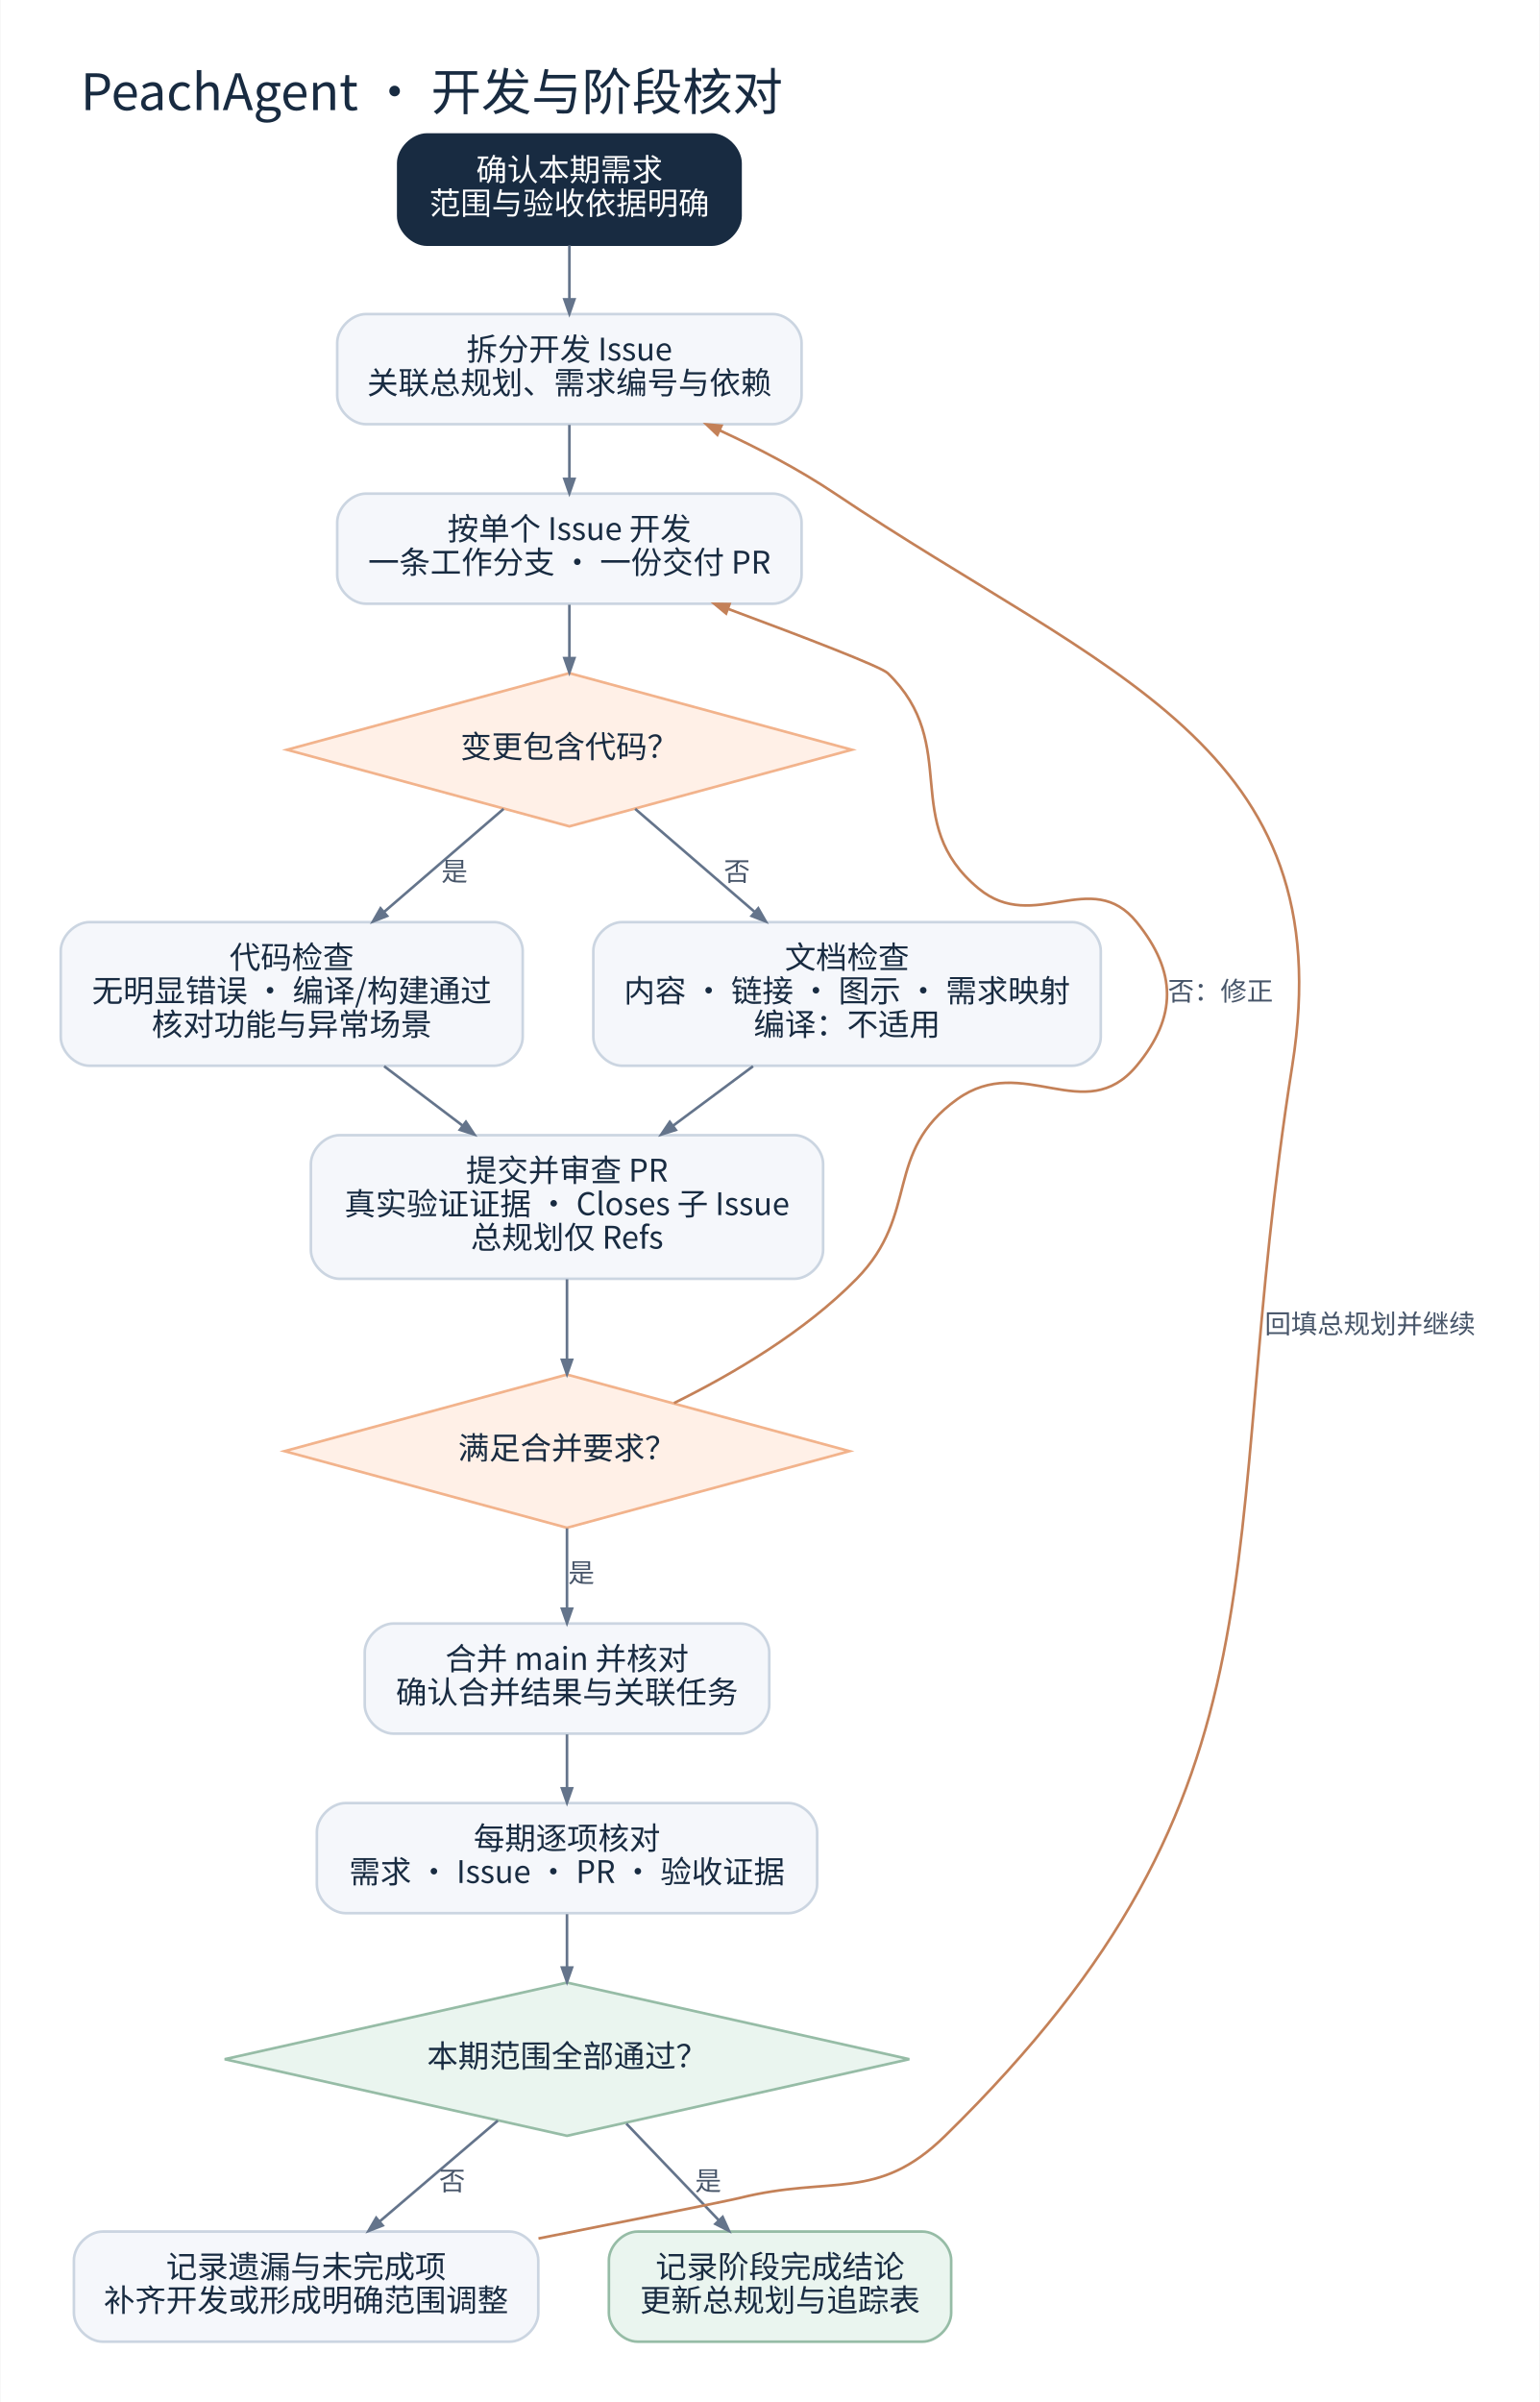
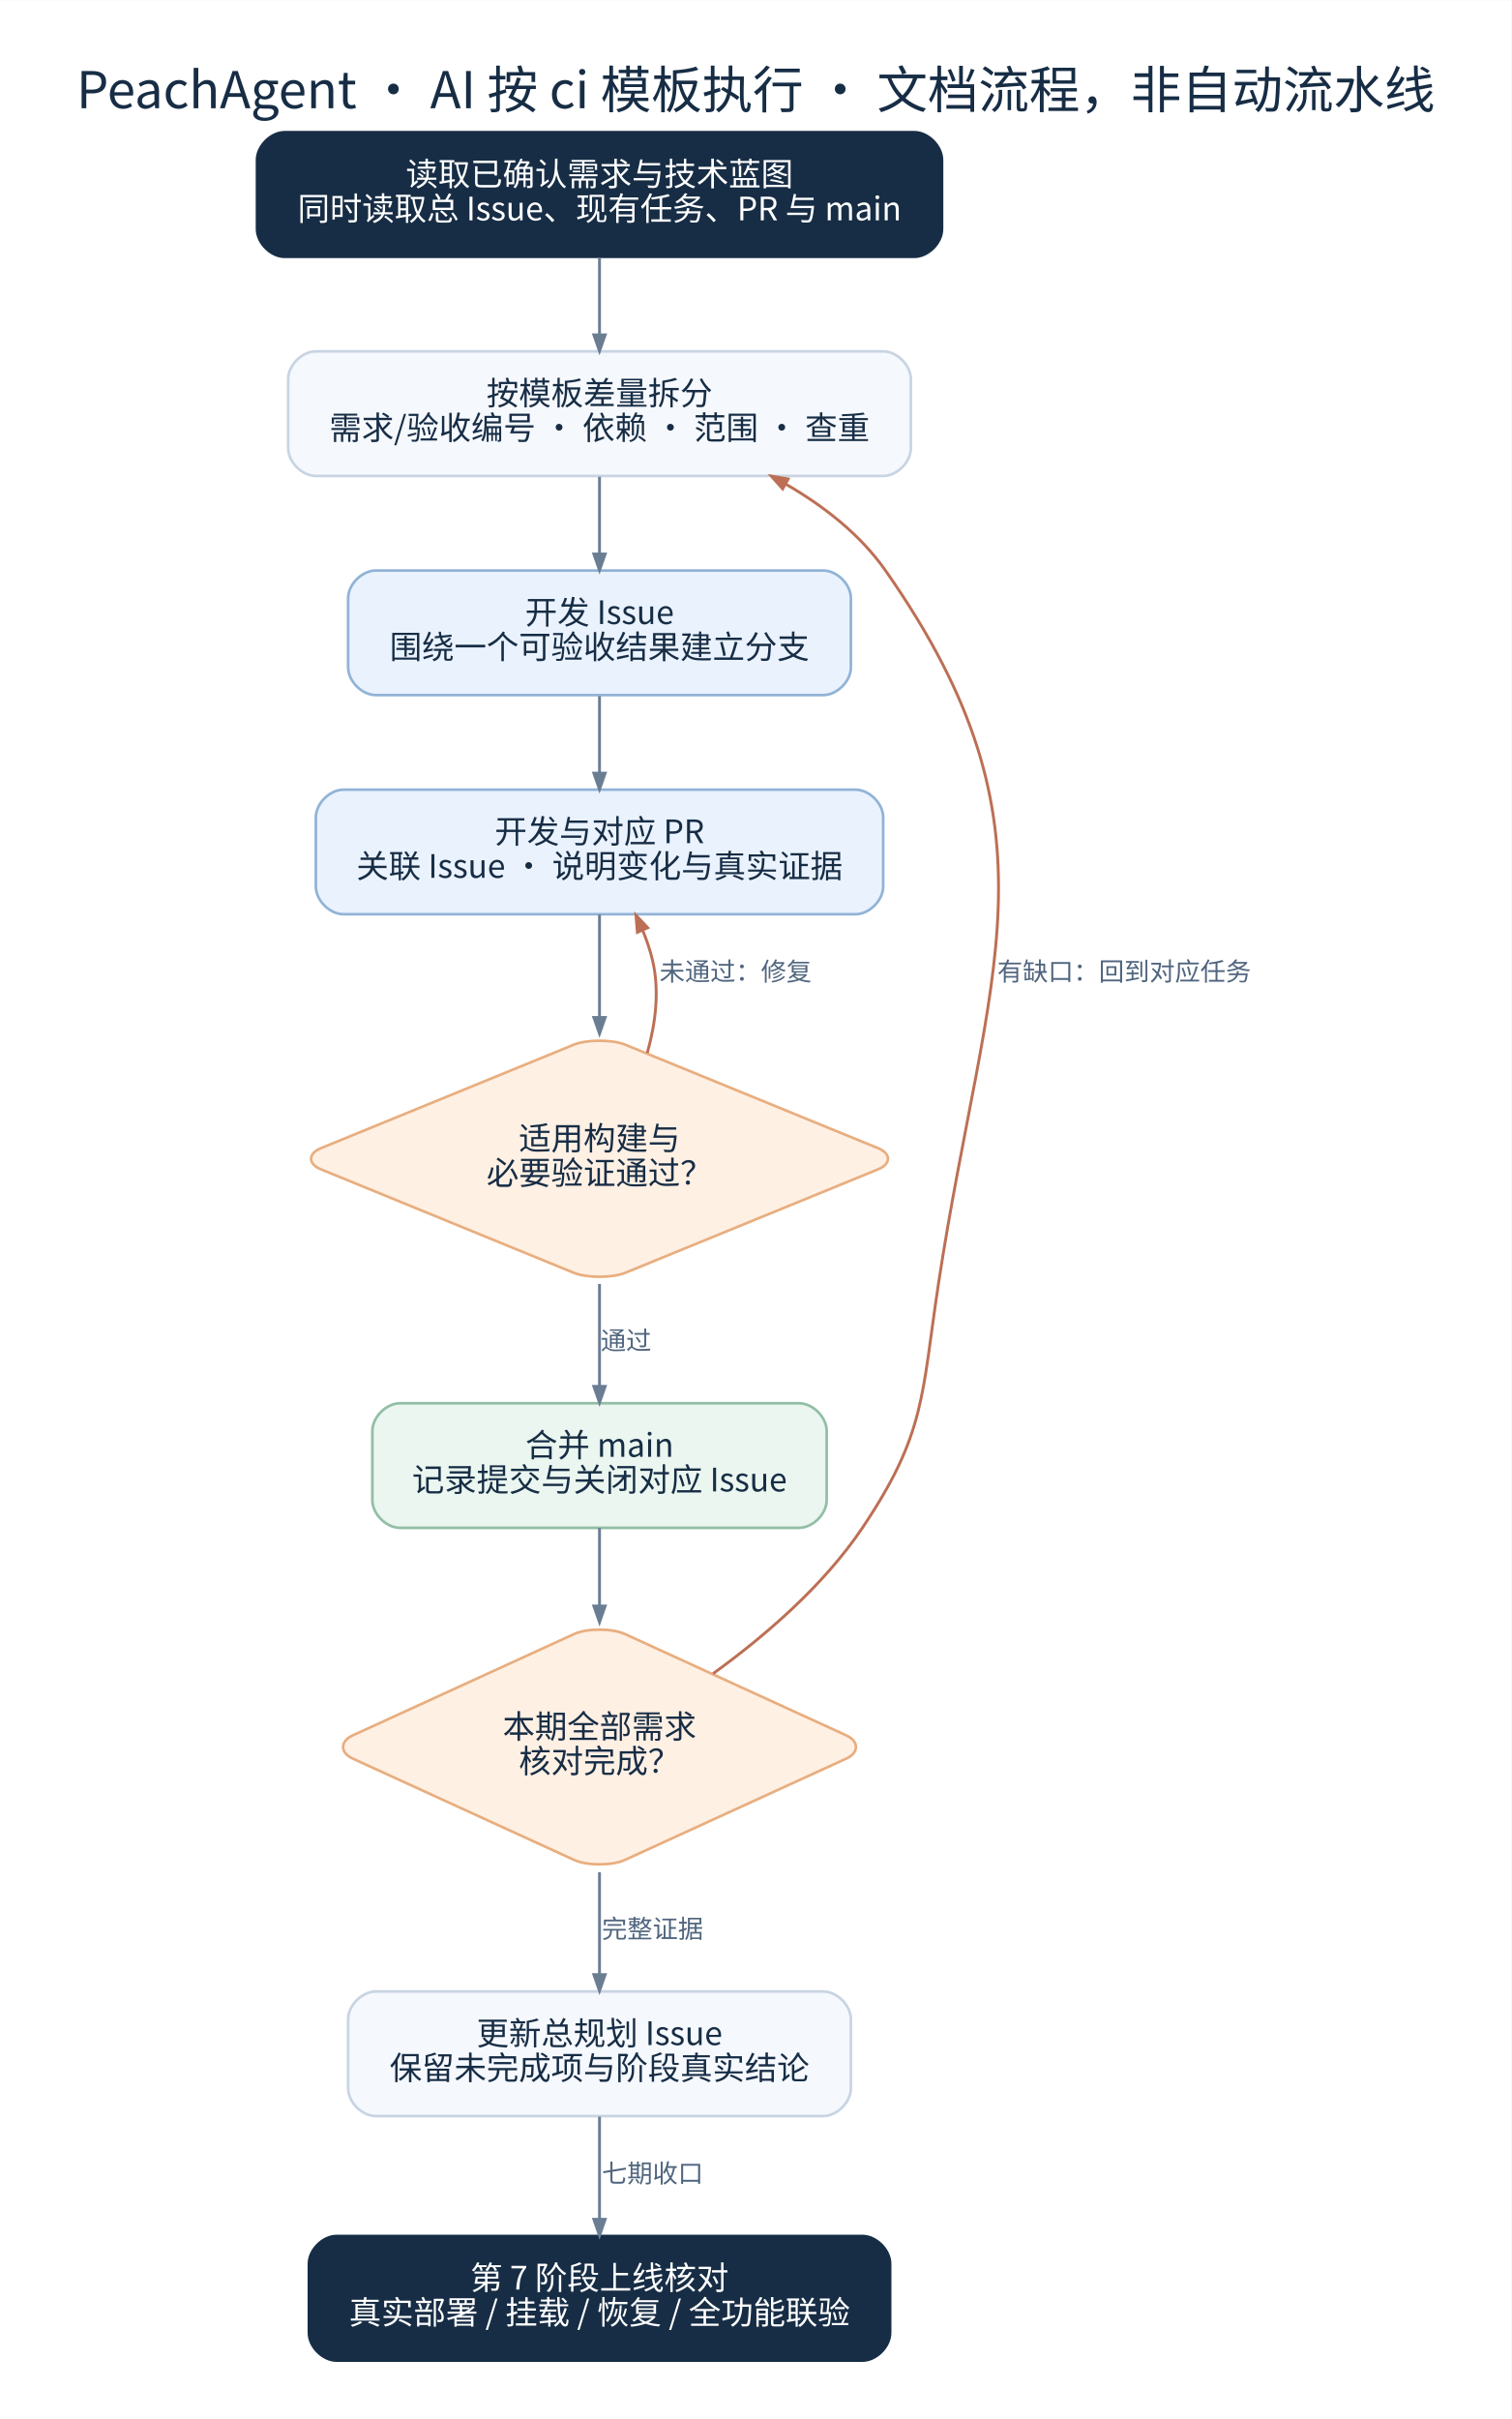
- <svg xmlns="http://www.w3.org/2000/svg" width="643pt" height="1003pt" viewBox="0.00 0.00 642.90 1003.40">
-   <g id="graph0" class="graph" transform="scale(1 1) rotate(0) translate(25.2 978.2)">
-     <polygon fill="#ffffff" stroke="transparent" points="-25.2,25.2 -25.2,-978.2 617.7,-978.2 617.7,25.2 -25.2,25.2" />
-     <text text-anchor="middle" x="155" y="-932.2" font-family="Noto Sans CJK SC" font-size="21.00" fill="#182b41">PeachAgent · 开发与阶段核对</text>
+ <svg xmlns="http://www.w3.org/2000/svg" width="655pt" height="1048pt" viewBox="0.00 0.00 655.40 1048.40">
+   <g id="graph0" class="graph" transform="scale(1 1) rotate(0) translate(25.2 1023.2)">
+     <polygon fill="#ffffff" stroke="transparent" points="-25.2,25.2 -25.2,-1023.2 630.2,-1023.2 630.2,25.2 -25.2,25.2" />
+     <text text-anchor="middle" x="302.5" y="-976.4" font-family="Noto Sans CJK SC" font-size="22.00" fill="#172d45">PeachAgent · AI 按 ci 模板执行 · 文档流程，非自动流水线</text>
    <g id="node1" class="node">
-       <path fill="#182b41" stroke="#182b41" stroke-width="1.1" d="M272,-922C272,-922 153,-922 153,-922 147,-922 141,-916 141,-910 141,-910 141,-888 141,-888 141,-882 147,-876 153,-876 153,-876 272,-876 272,-876 278,-876 284,-882 284,-888 284,-888 284,-910 284,-910 284,-916 278,-922 272,-922" />
-       <text text-anchor="middle" x="212.5" y="-902.6" font-family="Noto Sans CJK SC" font-size="13.00" fill="#ffffff">确认本期需求</text>
-       <text text-anchor="middle" x="212.5" y="-888.6" font-family="Noto Sans CJK SC" font-size="13.00" fill="#ffffff">范围与验收依据明确</text>
+       <path fill="#172d45" stroke="#172d45" stroke-width="1.15" d="M371.25,-966C371.25,-966 98.25,-966 98.25,-966 92.25,-966 86.25,-960 86.25,-954 86.25,-954 86.25,-924 86.25,-924 86.25,-918 92.25,-912 98.25,-912 98.25,-912 371.25,-912 371.25,-912 377.25,-912 383.25,-918 383.25,-924 383.25,-924 383.25,-954 383.25,-954 383.25,-960 377.25,-966 371.25,-966" />
+       <text text-anchor="middle" x="234.75" y="-942.8" font-family="Noto Sans CJK SC" font-size="14.00" fill="white">读取已确认需求与技术蓝图</text>
+       <text text-anchor="middle" x="234.75" y="-927.8" font-family="Noto Sans CJK SC" font-size="14.00" fill="white">同时读取总 Issue、现有任务、PR 与 main</text>
    </g>
    <g id="node2" class="node">
-       <path fill="#f5f7fb" stroke="#cbd5e1" stroke-width="1.1" d="M297.5,-847C297.5,-847 127.5,-847 127.5,-847 121.5,-847 115.5,-841 115.5,-835 115.5,-835 115.5,-813 115.5,-813 115.5,-807 121.5,-801 127.5,-801 127.5,-801 297.5,-801 297.5,-801 303.5,-801 309.5,-807 309.5,-813 309.5,-813 309.5,-835 309.5,-835 309.5,-841 303.5,-847 297.5,-847" />
-       <text text-anchor="middle" x="212.5" y="-827.6" font-family="Noto Sans CJK SC" font-size="13.00" fill="#182b41">拆分开发 Issue</text>
-       <text text-anchor="middle" x="212.5" y="-813.6" font-family="Noto Sans CJK SC" font-size="13.00" fill="#182b41">关联总规划、需求编号与依赖</text>
+       <path fill="#f5f8fc" stroke="#c8d4e2" stroke-width="1.15" d="M357.75,-871C357.75,-871 111.75,-871 111.75,-871 105.75,-871 99.75,-865 99.75,-859 99.75,-859 99.75,-829 99.75,-829 99.75,-823 105.75,-817 111.75,-817 111.75,-817 357.75,-817 357.75,-817 363.75,-817 369.75,-823 369.75,-829 369.75,-829 369.75,-859 369.75,-859 369.75,-865 363.75,-871 357.75,-871" />
+       <text text-anchor="middle" x="234.75" y="-847.8" font-family="Noto Sans CJK SC" font-size="14.00" fill="#172d45">按模板差量拆分</text>
+       <text text-anchor="middle" x="234.75" y="-832.8" font-family="Noto Sans CJK SC" font-size="14.00" fill="#172d45">需求/验收编号 · 依赖 · 范围 · 查重</text>
    </g>
    <g id="edge1" class="edge">
-       <path fill="none" stroke="#64748b" stroke-width="1.1" d="M212.5,-875.7C212.5,-868.63 212.5,-860.71 212.5,-853.27" />
-       <polygon fill="#64748b" stroke="#64748b" stroke-width="1.1" points="214.6,-853.16 212.5,-847.16 210.4,-853.16 214.6,-853.16" />
+       <path fill="none" stroke="#6a7d93" stroke-width="1.25" d="M234.75,-911.6C234.75,-901.2 234.75,-889.15 234.75,-878.17" />
+       <polygon fill="#6a7d93" stroke="#6a7d93" stroke-width="1.25" points="237.2,-878.15 234.75,-871.15 232.3,-878.15 237.2,-878.15" />
    </g>
    <g id="node3" class="node">
-       <path fill="#f5f7fb" stroke="#cbd5e1" stroke-width="1.1" d="M297.5,-772C297.5,-772 127.5,-772 127.5,-772 121.5,-772 115.5,-766 115.5,-760 115.5,-760 115.5,-738 115.5,-738 115.5,-732 121.5,-726 127.5,-726 127.5,-726 297.5,-726 297.5,-726 303.5,-726 309.5,-732 309.5,-738 309.5,-738 309.5,-760 309.5,-760 309.5,-766 303.5,-772 297.5,-772" />
-       <text text-anchor="middle" x="212.5" y="-752.6" font-family="Noto Sans CJK SC" font-size="13.00" fill="#182b41">按单个 Issue 开发</text>
-       <text text-anchor="middle" x="212.5" y="-738.6" font-family="Noto Sans CJK SC" font-size="13.00" fill="#182b41">一条工作分支 · 一份交付 PR</text>
+       <path fill="#eaf2fd" stroke="#91b3d7" stroke-width="1.15" d="M331.75,-776C331.75,-776 137.75,-776 137.75,-776 131.75,-776 125.75,-770 125.75,-764 125.75,-764 125.75,-734 125.75,-734 125.75,-728 131.75,-722 137.75,-722 137.75,-722 331.75,-722 331.75,-722 337.75,-722 343.75,-728 343.75,-734 343.75,-734 343.75,-764 343.75,-764 343.75,-770 337.75,-776 331.75,-776" />
+       <text text-anchor="middle" x="234.75" y="-752.8" font-family="Noto Sans CJK SC" font-size="14.00" fill="#172d45">开发 Issue</text>
+       <text text-anchor="middle" x="234.75" y="-737.8" font-family="Noto Sans CJK SC" font-size="14.00" fill="#172d45">围绕一个可验收结果建立分支</text>
    </g>
    <g id="edge2" class="edge">
-       <path fill="none" stroke="#64748b" stroke-width="1.1" d="M212.5,-800.7C212.5,-793.63 212.5,-785.71 212.5,-778.27" />
-       <polygon fill="#64748b" stroke="#64748b" stroke-width="1.1" points="214.6,-778.16 212.5,-772.16 210.4,-778.16 214.6,-778.16" />
+       <path fill="none" stroke="#6a7d93" stroke-width="1.25" d="M234.75,-816.6C234.75,-806.2 234.75,-794.15 234.75,-783.17" />
+       <polygon fill="#6a7d93" stroke="#6a7d93" stroke-width="1.25" points="237.2,-783.15 234.75,-776.15 232.3,-783.15 237.2,-783.15" />
    </g>
    <g id="node4" class="node">
-       <polygon fill="#fff0e7" stroke="#f2b38c" stroke-width="1.1" points="212.5,-697 94.5,-665 212.5,-633 330.5,-665 212.5,-697" />
-       <text text-anchor="middle" x="212.5" y="-661.6" font-family="Noto Sans CJK SC" font-size="13.00" fill="#182b41">变更包含代码？</text>
+       <path fill="#eaf2fd" stroke="#91b3d7" stroke-width="1.15" d="M345.75,-681C345.75,-681 123.75,-681 123.75,-681 117.75,-681 111.75,-675 111.75,-669 111.75,-669 111.75,-639 111.75,-639 111.75,-633 117.75,-627 123.75,-627 123.75,-627 345.75,-627 345.75,-627 351.75,-627 357.75,-633 357.75,-639 357.75,-639 357.75,-669 357.75,-669 357.75,-675 351.75,-681 345.75,-681" />
+       <text text-anchor="middle" x="234.75" y="-657.8" font-family="Noto Sans CJK SC" font-size="14.00" fill="#172d45">开发与对应 PR</text>
+       <text text-anchor="middle" x="234.75" y="-642.8" font-family="Noto Sans CJK SC" font-size="14.00" fill="#172d45">关联 Issue · 说明变化与真实证据</text>
    </g>
    <g id="edge3" class="edge">
-       <path fill="none" stroke="#64748b" stroke-width="1.1" d="M212.5,-725.59C212.5,-718.78 212.5,-711.09 212.5,-703.56" />
-       <polygon fill="#64748b" stroke="#64748b" stroke-width="1.1" points="214.6,-703.29 212.5,-697.29 210.4,-703.29 214.6,-703.29" />
+       <path fill="none" stroke="#6a7d93" stroke-width="1.25" d="M234.75,-721.6C234.75,-711.2 234.75,-699.15 234.75,-688.17" />
+       <polygon fill="#6a7d93" stroke="#6a7d93" stroke-width="1.25" points="237.2,-688.15 234.75,-681.15 232.3,-688.15 237.2,-688.15" />
    </g>
    <g id="node5" class="node">
-       <path fill="#f5f7fb" stroke="#cbd5e1" stroke-width="1.1" d="M181,-593C181,-593 12,-593 12,-593 6,-593 0,-587 0,-581 0,-581 0,-545 0,-545 0,-539 6,-533 12,-533 12,-533 181,-533 181,-533 187,-533 193,-539 193,-545 193,-545 193,-581 193,-581 193,-587 187,-593 181,-593" />
-       <text text-anchor="middle" x="96.5" y="-573.6" font-family="Noto Sans CJK SC" font-size="13.00" fill="#182b41">代码检查</text>
-       <text text-anchor="middle" x="96.5" y="-559.6" font-family="Noto Sans CJK SC" font-size="13.00" fill="#182b41">无明显错误 · 编译/构建通过</text>
-       <text text-anchor="middle" x="96.5" y="-545.6" font-family="Noto Sans CJK SC" font-size="13.00" fill="#182b41">核对功能与异常场景</text>
+       <path fill="#fff0e4" stroke="#e8ae7f" stroke-width="1.15" d="M223.64,-570.46C223.64,-570.46 113.86,-525.54 113.86,-525.54 108.3,-523.27 108.3,-518.73 113.86,-516.46 113.86,-516.46 223.64,-471.54 223.64,-471.54 229.2,-469.27 240.3,-469.27 245.86,-471.54 245.86,-471.54 355.64,-516.46 355.64,-516.46 361.2,-518.73 361.2,-523.27 355.64,-525.54 355.64,-525.54 245.86,-570.46 245.86,-570.46 240.3,-572.73 229.2,-572.73 223.64,-570.46" />
+       <text text-anchor="middle" x="234.75" y="-524.8" font-family="Noto Sans CJK SC" font-size="14.00" fill="#172d45">适用构建与</text>
+       <text text-anchor="middle" x="234.75" y="-509.8" font-family="Noto Sans CJK SC" font-size="14.00" fill="#172d45">必要验证通过？</text>
    </g>
    <g id="edge4" class="edge">
-       <path fill="none" stroke="#64748b" stroke-width="1.1" d="M185.01,-640.3C170.07,-627.42 151.35,-611.28 134.98,-597.17" />
-       <polygon fill="#64748b" stroke="#64748b" stroke-width="1.1" points="136.34,-595.57 130.43,-593.25 133.6,-598.76 136.34,-595.57" />
-       <text text-anchor="middle" x="164.5" y="-610.2" font-family="Noto Sans CJK SC" font-size="11.00" fill="#475569">是</text>
+       <path fill="none" stroke="#6a7d93" stroke-width="1.25" d="M234.75,-626.81C234.75,-613.98 234.75,-597.98 234.75,-582.36" />
+       <polygon fill="#6a7d93" stroke="#6a7d93" stroke-width="1.25" points="237.2,-582.23 234.75,-575.23 232.3,-582.23 237.2,-582.23" />
+     </g>
+     <g id="edge5" class="edge">
+       <path fill="none" stroke="#bc6f55" stroke-width="1.25" d="M255.46,-566.86C259.09,-579.77 260.84,-593.91 257.75,-607 256.73,-611.33 255.23,-615.73 253.48,-619.99" />
+       <polygon fill="#bc6f55" stroke="#bc6f55" stroke-width="1.25" points="251.17,-619.16 250.56,-626.55 255.64,-621.15 251.17,-619.16" />
+       <text text-anchor="middle" x="293.75" y="-598.2" font-family="Noto Sans CJK SC" font-size="11.00" fill="#50657e">未通过：修复</text>
    </g>
    <g id="node6" class="node">
-       <path fill="#f5f7fb" stroke="#cbd5e1" stroke-width="1.1" d="M422.5,-593C422.5,-593 234.5,-593 234.5,-593 228.5,-593 222.5,-587 222.5,-581 222.5,-581 222.5,-545 222.5,-545 222.5,-539 228.5,-533 234.5,-533 234.5,-533 422.5,-533 422.5,-533 428.5,-533 434.5,-539 434.5,-545 434.5,-545 434.5,-581 434.5,-581 434.5,-587 428.5,-593 422.5,-593" />
-       <text text-anchor="middle" x="328.5" y="-573.6" font-family="Noto Sans CJK SC" font-size="13.00" fill="#182b41">文档检查</text>
-       <text text-anchor="middle" x="328.5" y="-559.6" font-family="Noto Sans CJK SC" font-size="13.00" fill="#182b41">内容 · 链接 · 图示 · 需求映射</text>
-       <text text-anchor="middle" x="328.5" y="-545.6" font-family="Noto Sans CJK SC" font-size="13.00" fill="#182b41">编译：不适用</text>
+       <path fill="#eaf6ef" stroke="#92bea5" stroke-width="1.15" d="M321.25,-415C321.25,-415 148.25,-415 148.25,-415 142.25,-415 136.25,-409 136.25,-403 136.25,-403 136.25,-373 136.25,-373 136.25,-367 142.25,-361 148.25,-361 148.25,-361 321.25,-361 321.25,-361 327.25,-361 333.25,-367 333.25,-373 333.25,-373 333.25,-403 333.25,-403 333.25,-409 327.25,-415 321.25,-415" />
+       <text text-anchor="middle" x="234.75" y="-391.8" font-family="Noto Sans CJK SC" font-size="14.00" fill="#172d45">合并 main</text>
+       <text text-anchor="middle" x="234.75" y="-376.8" font-family="Noto Sans CJK SC" font-size="14.00" fill="#172d45">记录提交与关闭对应 Issue</text>
    </g>
-     <g id="edge5" class="edge">
-       <path fill="none" stroke="#64748b" stroke-width="1.1" d="M239.99,-640.3C254.93,-627.42 273.65,-611.28 290.02,-597.17" />
-       <polygon fill="#64748b" stroke="#64748b" stroke-width="1.1" points="291.4,-598.76 294.57,-593.25 288.66,-595.57 291.4,-598.76" />
-       <text text-anchor="middle" x="282.5" y="-610.2" font-family="Noto Sans CJK SC" font-size="11.00" fill="#475569">否</text>
+     <g id="edge6" class="edge">
+       <path fill="none" stroke="#6a7d93" stroke-width="1.25" d="M234.75,-466.72C234.75,-451.78 234.75,-435.95 234.75,-422.51" />
+       <polygon fill="#6a7d93" stroke="#6a7d93" stroke-width="1.25" points="237.2,-422.31 234.75,-415.31 232.3,-422.31 237.2,-422.31" />
+       <text text-anchor="middle" x="246.25" y="-438.2" font-family="Noto Sans CJK SC" font-size="11.00" fill="#50657e">通过</text>
    </g>
    <g id="node7" class="node">
-       <path fill="#f5f7fb" stroke="#cbd5e1" stroke-width="1.1" d="M306.5,-504C306.5,-504 116.5,-504 116.5,-504 110.5,-504 104.5,-498 104.5,-492 104.5,-492 104.5,-456 104.5,-456 104.5,-450 110.5,-444 116.5,-444 116.5,-444 306.5,-444 306.5,-444 312.5,-444 318.5,-450 318.5,-456 318.5,-456 318.5,-492 318.5,-492 318.5,-498 312.5,-504 306.5,-504" />
-       <text text-anchor="middle" x="211.5" y="-484.6" font-family="Noto Sans CJK SC" font-size="13.00" fill="#182b41">提交并审查 PR</text>
-       <text text-anchor="middle" x="211.5" y="-470.6" font-family="Noto Sans CJK SC" font-size="13.00" fill="#182b41">真实验证证据 · Closes 子 Issue</text>
-       <text text-anchor="middle" x="211.5" y="-456.6" font-family="Noto Sans CJK SC" font-size="13.00" fill="#182b41">总规划仅 Refs</text>
-     </g>
-     <g id="edge6" class="edge">
-       <path fill="none" stroke="#64748b" stroke-width="1.1" d="M135.11,-532.79C145.64,-524.83 157.11,-516.15 167.89,-507.99" />
-       <polygon fill="#64748b" stroke="#64748b" stroke-width="1.1" points="169.27,-509.58 172.79,-504.28 166.74,-506.23 169.27,-509.58" />
+       <path fill="#fff0e4" stroke="#e8ae7f" stroke-width="1.15" d="M223.84,-315.01C223.84,-315.01 127.66,-270.99 127.66,-270.99 122.21,-268.5 122.21,-263.5 127.66,-261.01 127.66,-261.01 223.84,-216.99 223.84,-216.99 229.29,-214.5 240.21,-214.5 245.66,-216.99 245.66,-216.99 341.84,-261.01 341.84,-261.01 347.29,-263.5 347.29,-268.5 341.84,-270.99 341.84,-270.99 245.66,-315.01 245.66,-315.01 240.21,-317.5 229.29,-317.5 223.84,-315.01" />
+       <text text-anchor="middle" x="234.75" y="-269.8" font-family="Noto Sans CJK SC" font-size="14.00" fill="#172d45">本期全部需求</text>
+       <text text-anchor="middle" x="234.75" y="-254.8" font-family="Noto Sans CJK SC" font-size="14.00" fill="#172d45">核对完成？</text>
    </g>
    <g id="edge7" class="edge">
-       <path fill="none" stroke="#64748b" stroke-width="1.1" d="M289.22,-532.79C278.51,-524.83 266.83,-516.15 255.86,-507.99" />
-       <polygon fill="#64748b" stroke="#64748b" stroke-width="1.1" points="256.95,-506.18 250.88,-504.28 254.44,-509.55 256.95,-506.18" />
+       <path fill="none" stroke="#6a7d93" stroke-width="1.25" d="M234.75,-360.96C234.75,-350.94 234.75,-339.02 234.75,-327.1" />
+       <polygon fill="#6a7d93" stroke="#6a7d93" stroke-width="1.25" points="237.2,-327.1 234.75,-320.1 232.3,-327.1 237.2,-327.1" />
+     </g>
+     <g id="edge8" class="edge">
+       <path fill="none" stroke="#bc6f55" stroke-width="1.25" d="M283.99,-297.8C306.55,-314.13 331.94,-335.98 348.75,-361 376.26,-401.96 374.33,-418.22 381.75,-467 402.45,-603.15 437.74,-663.19 358.75,-776 347.81,-791.62 332.04,-803.94 315.4,-813.52" />
+       <polygon fill="#bc6f55" stroke="#bc6f55" stroke-width="1.25" points="314.17,-811.4 309.23,-816.93 316.54,-815.68 314.17,-811.4" />
+       <text text-anchor="middle" x="462.25" y="-598.2" font-family="Noto Sans CJK SC" font-size="11.00" fill="#50657e">有缺口：回到对应任务</text>
    </g>
    <g id="node8" class="node">
-       <polygon fill="#fff0e7" stroke="#f2b38c" stroke-width="1.1" points="211.5,-404 93.5,-372 211.5,-340 329.5,-372 211.5,-404" />
-       <text text-anchor="middle" x="211.5" y="-368.6" font-family="Noto Sans CJK SC" font-size="13.00" fill="#182b41">满足合并要求？</text>
-     </g>
-     <g id="edge8" class="edge">
-       <path fill="none" stroke="#64748b" stroke-width="1.1" d="M211.5,-443.81C211.5,-433.3 211.5,-421.3 211.5,-410.21" />
-       <polygon fill="#64748b" stroke="#64748b" stroke-width="1.1" points="213.6,-410.15 211.5,-404.15 209.4,-410.15 213.6,-410.15" />
+       <path fill="#f5f8fc" stroke="#c8d4e2" stroke-width="1.15" d="M331.75,-160C331.75,-160 137.75,-160 137.75,-160 131.75,-160 125.75,-154 125.75,-148 125.75,-148 125.75,-118 125.75,-118 125.75,-112 131.75,-106 137.75,-106 137.75,-106 331.75,-106 331.75,-106 337.75,-106 343.75,-112 343.75,-118 343.75,-118 343.75,-148 343.75,-148 343.75,-154 337.75,-160 331.75,-160" />
+       <text text-anchor="middle" x="234.75" y="-136.8" font-family="Noto Sans CJK SC" font-size="14.00" fill="#172d45">更新总规划 Issue</text>
+       <text text-anchor="middle" x="234.75" y="-121.8" font-family="Noto Sans CJK SC" font-size="14.00" fill="#172d45">保留未完成项与阶段真实结论</text>
    </g>
    <g id="edge9" class="edge">
-       <path fill="none" stroke="#c48158" stroke-width="1.1" d="M256.22,-392.09C280.9,-404.26 310.85,-421.91 332.5,-444 359.24,-471.29 343.46,-496.73 374.5,-519 402.05,-538.77 427.83,-506.92 449.5,-533 466.54,-553.51 466.29,-572.28 449.5,-593 430.62,-616.3 406.62,-587.91 383.5,-607 350.02,-634.64 376.71,-666.81 345.5,-697 342.72,-699.69 310.84,-711.95 279,-723.77" />
-       <polygon fill="#c48158" stroke="#c48158" stroke-width="1.1" points="277.96,-721.92 273.06,-725.97 279.41,-725.86 277.96,-721.92" />
-       <text text-anchor="middle" x="484.5" y="-560.2" font-family="Noto Sans CJK SC" font-size="11.00" fill="#475569">否：修正</text>
+       <path fill="none" stroke="#6a7d93" stroke-width="1.25" d="M234.75,-211.72C234.75,-196.78 234.75,-180.95 234.75,-167.51" />
+       <polygon fill="#6a7d93" stroke="#6a7d93" stroke-width="1.25" points="237.2,-167.31 234.75,-160.31 232.3,-167.31 237.2,-167.31" />
+       <text text-anchor="middle" x="257.75" y="-183.2" font-family="Noto Sans CJK SC" font-size="11.00" fill="#50657e">完整证据</text>
    </g>
    <g id="node9" class="node">
-       <path fill="#f5f7fb" stroke="#cbd5e1" stroke-width="1.1" d="M284,-300C284,-300 139,-300 139,-300 133,-300 127,-294 127,-288 127,-288 127,-266 127,-266 127,-260 133,-254 139,-254 139,-254 284,-254 284,-254 290,-254 296,-260 296,-266 296,-266 296,-288 296,-288 296,-294 290,-300 284,-300" />
-       <text text-anchor="middle" x="211.5" y="-280.6" font-family="Noto Sans CJK SC" font-size="13.00" fill="#182b41">合并 main 并核对</text>
-       <text text-anchor="middle" x="211.5" y="-266.6" font-family="Noto Sans CJK SC" font-size="13.00" fill="#182b41">确认合并结果与关联任务</text>
+       <path fill="#172d45" stroke="#172d45" stroke-width="1.15" d="M348.75,-54C348.75,-54 120.75,-54 120.75,-54 114.75,-54 108.75,-48 108.75,-42 108.75,-42 108.75,-12 108.75,-12 108.75,-6 114.75,0 120.75,0 120.75,0 348.75,0 348.75,0 354.75,0 360.75,-6 360.75,-12 360.75,-12 360.75,-42 360.75,-42 360.75,-48 354.75,-54 348.75,-54" />
+       <text text-anchor="middle" x="234.75" y="-30.8" font-family="Noto Sans CJK SC" font-size="14.00" fill="white">第 7 阶段上线核对</text>
+       <text text-anchor="middle" x="234.75" y="-15.8" font-family="Noto Sans CJK SC" font-size="14.00" fill="white">真实部署 / 挂载 / 恢复 / 全功能联验</text>
    </g>
    <g id="edge10" class="edge">
-       <path fill="none" stroke="#64748b" stroke-width="1.1" d="M211.5,-339.77C211.5,-328.92 211.5,-316.82 211.5,-306.23" />
-       <polygon fill="#64748b" stroke="#64748b" stroke-width="1.1" points="213.6,-306.18 211.5,-300.18 209.4,-306.18 213.6,-306.18" />
-       <text text-anchor="middle" x="217.5" y="-317.2" font-family="Noto Sans CJK SC" font-size="11.00" fill="#475569">是</text>
-     </g>
-     <g id="node10" class="node">
-       <path fill="#f5f7fb" stroke="#cbd5e1" stroke-width="1.1" d="M304,-225C304,-225 119,-225 119,-225 113,-225 107,-219 107,-213 107,-213 107,-191 107,-191 107,-185 113,-179 119,-179 119,-179 304,-179 304,-179 310,-179 316,-185 316,-191 316,-191 316,-213 316,-213 316,-219 310,-225 304,-225" />
-       <text text-anchor="middle" x="211.5" y="-205.6" font-family="Noto Sans CJK SC" font-size="13.00" fill="#182b41">每期逐项核对</text>
-       <text text-anchor="middle" x="211.5" y="-191.6" font-family="Noto Sans CJK SC" font-size="13.00" fill="#182b41">需求 · Issue · PR · 验收证据</text>
-     </g>
-     <g id="edge11" class="edge">
-       <path fill="none" stroke="#64748b" stroke-width="1.1" d="M211.5,-253.7C211.5,-246.63 211.5,-238.71 211.5,-231.27" />
-       <polygon fill="#64748b" stroke="#64748b" stroke-width="1.1" points="213.6,-231.16 211.5,-225.16 209.4,-231.16 213.6,-231.16" />
-     </g>
-     <g id="node11" class="node">
-       <polygon fill="#eaf5ef" stroke="#96bca6" stroke-width="1.1" points="211.5,-150 68.5,-118 211.5,-86 354.5,-118 211.5,-150" />
-       <text text-anchor="middle" x="211.5" y="-114.6" font-family="Noto Sans CJK SC" font-size="13.00" fill="#182b41">本期范围全部通过？</text>
-     </g>
-     <g id="edge12" class="edge">
-       <path fill="none" stroke="#64748b" stroke-width="1.1" d="M211.5,-178.59C211.5,-171.78 211.5,-164.09 211.5,-156.56" />
-       <polygon fill="#64748b" stroke="#64748b" stroke-width="1.1" points="213.6,-156.29 211.5,-150.29 209.4,-156.29 213.6,-156.29" />
-     </g>
-     <g id="node12" class="node">
-       <path fill="#f5f7fb" stroke="#cbd5e1" stroke-width="1.1" d="M187.5,-46C187.5,-46 17.5,-46 17.5,-46 11.5,-46 5.5,-40 5.5,-34 5.5,-34 5.5,-12 5.5,-12 5.5,-6 11.5,0 17.5,0 17.5,0 187.5,0 187.5,0 193.5,0 199.5,-6 199.5,-12 199.5,-12 199.5,-34 199.5,-34 199.5,-40 193.5,-46 187.5,-46" />
-       <text text-anchor="middle" x="102.5" y="-26.6" font-family="Noto Sans CJK SC" font-size="13.00" fill="#182b41">记录遗漏与未完成项</text>
-       <text text-anchor="middle" x="102.5" y="-12.6" font-family="Noto Sans CJK SC" font-size="13.00" fill="#182b41">补齐开发或形成明确范围调整</text>
-     </g>
-     <g id="edge13" class="edge">
-       <path fill="none" stroke="#64748b" stroke-width="1.1" d="M182.58,-92.32C167.37,-79.35 148.73,-63.45 133.27,-50.25" />
-       <polygon fill="#64748b" stroke="#64748b" stroke-width="1.1" points="134.5,-48.54 128.57,-46.25 131.78,-51.74 134.5,-48.54" />
-       <text text-anchor="middle" x="163.5" y="-63.2" font-family="Noto Sans CJK SC" font-size="11.00" fill="#475569">否</text>
-     </g>
-     <g id="node13" class="node">
-       <path fill="#eaf5ef" stroke="#96bca6" stroke-width="1.1" d="M360,-46C360,-46 241,-46 241,-46 235,-46 229,-40 229,-34 229,-34 229,-12 229,-12 229,-6 235,0 241,0 241,0 360,0 360,0 366,0 372,-6 372,-12 372,-12 372,-34 372,-34 372,-40 366,-46 360,-46" />
-       <text text-anchor="middle" x="300.5" y="-26.6" font-family="Noto Sans CJK SC" font-size="13.00" fill="#182b41">记录阶段完成结论</text>
-       <text text-anchor="middle" x="300.5" y="-12.6" font-family="Noto Sans CJK SC" font-size="13.00" fill="#182b41">更新总规划与追踪表</text>
-     </g>
-     <g id="edge14" class="edge">
-       <path fill="none" stroke="#64748b" stroke-width="1.1" d="M236.29,-91.09C248.29,-78.55 262.69,-63.51 274.81,-50.84" />
-       <polygon fill="#64748b" stroke="#64748b" stroke-width="1.1" points="276.53,-52.08 279.16,-46.3 273.5,-49.18 276.53,-52.08" />
-       <text text-anchor="middle" x="270.5" y="-63.2" font-family="Noto Sans CJK SC" font-size="11.00" fill="#475569">是</text>
-     </g>
-     <g id="edge15" class="edge">
-       <path fill="none" stroke="#c48158" stroke-width="1.1" d="M199.59,-43.11C240.1,-51.12 278.92,-58.85 283.5,-60 322.24,-69.68 340.98,-58.05 369.5,-86 518.66,-232.19 481.88,-326.71 514.5,-533 535.74,-667.31 436.35,-696.14 323.5,-772 308.64,-781.99 291.5,-790.94 275.21,-798.45" />
-       <polygon fill="#c48158" stroke="#c48158" stroke-width="1.1" points="274.31,-796.55 269.72,-800.94 276.05,-800.37 274.31,-796.55" />
-       <text text-anchor="middle" x="547" y="-421.2" font-family="Noto Sans CJK SC" font-size="11.00" fill="#475569">回填总规划并继续</text>
+       <path fill="none" stroke="#6a7d93" stroke-width="1.25" d="M234.75,-105.76C234.75,-92.33 234.75,-75.84 234.75,-61.51" />
+       <polygon fill="#6a7d93" stroke="#6a7d93" stroke-width="1.25" points="237.2,-61.24 234.75,-54.24 232.3,-61.24 237.2,-61.24" />
+       <text text-anchor="middle" x="257.75" y="-77.2" font-family="Noto Sans CJK SC" font-size="11.00" fill="#50657e">七期收口</text>
    </g>
  </g>
</svg>
